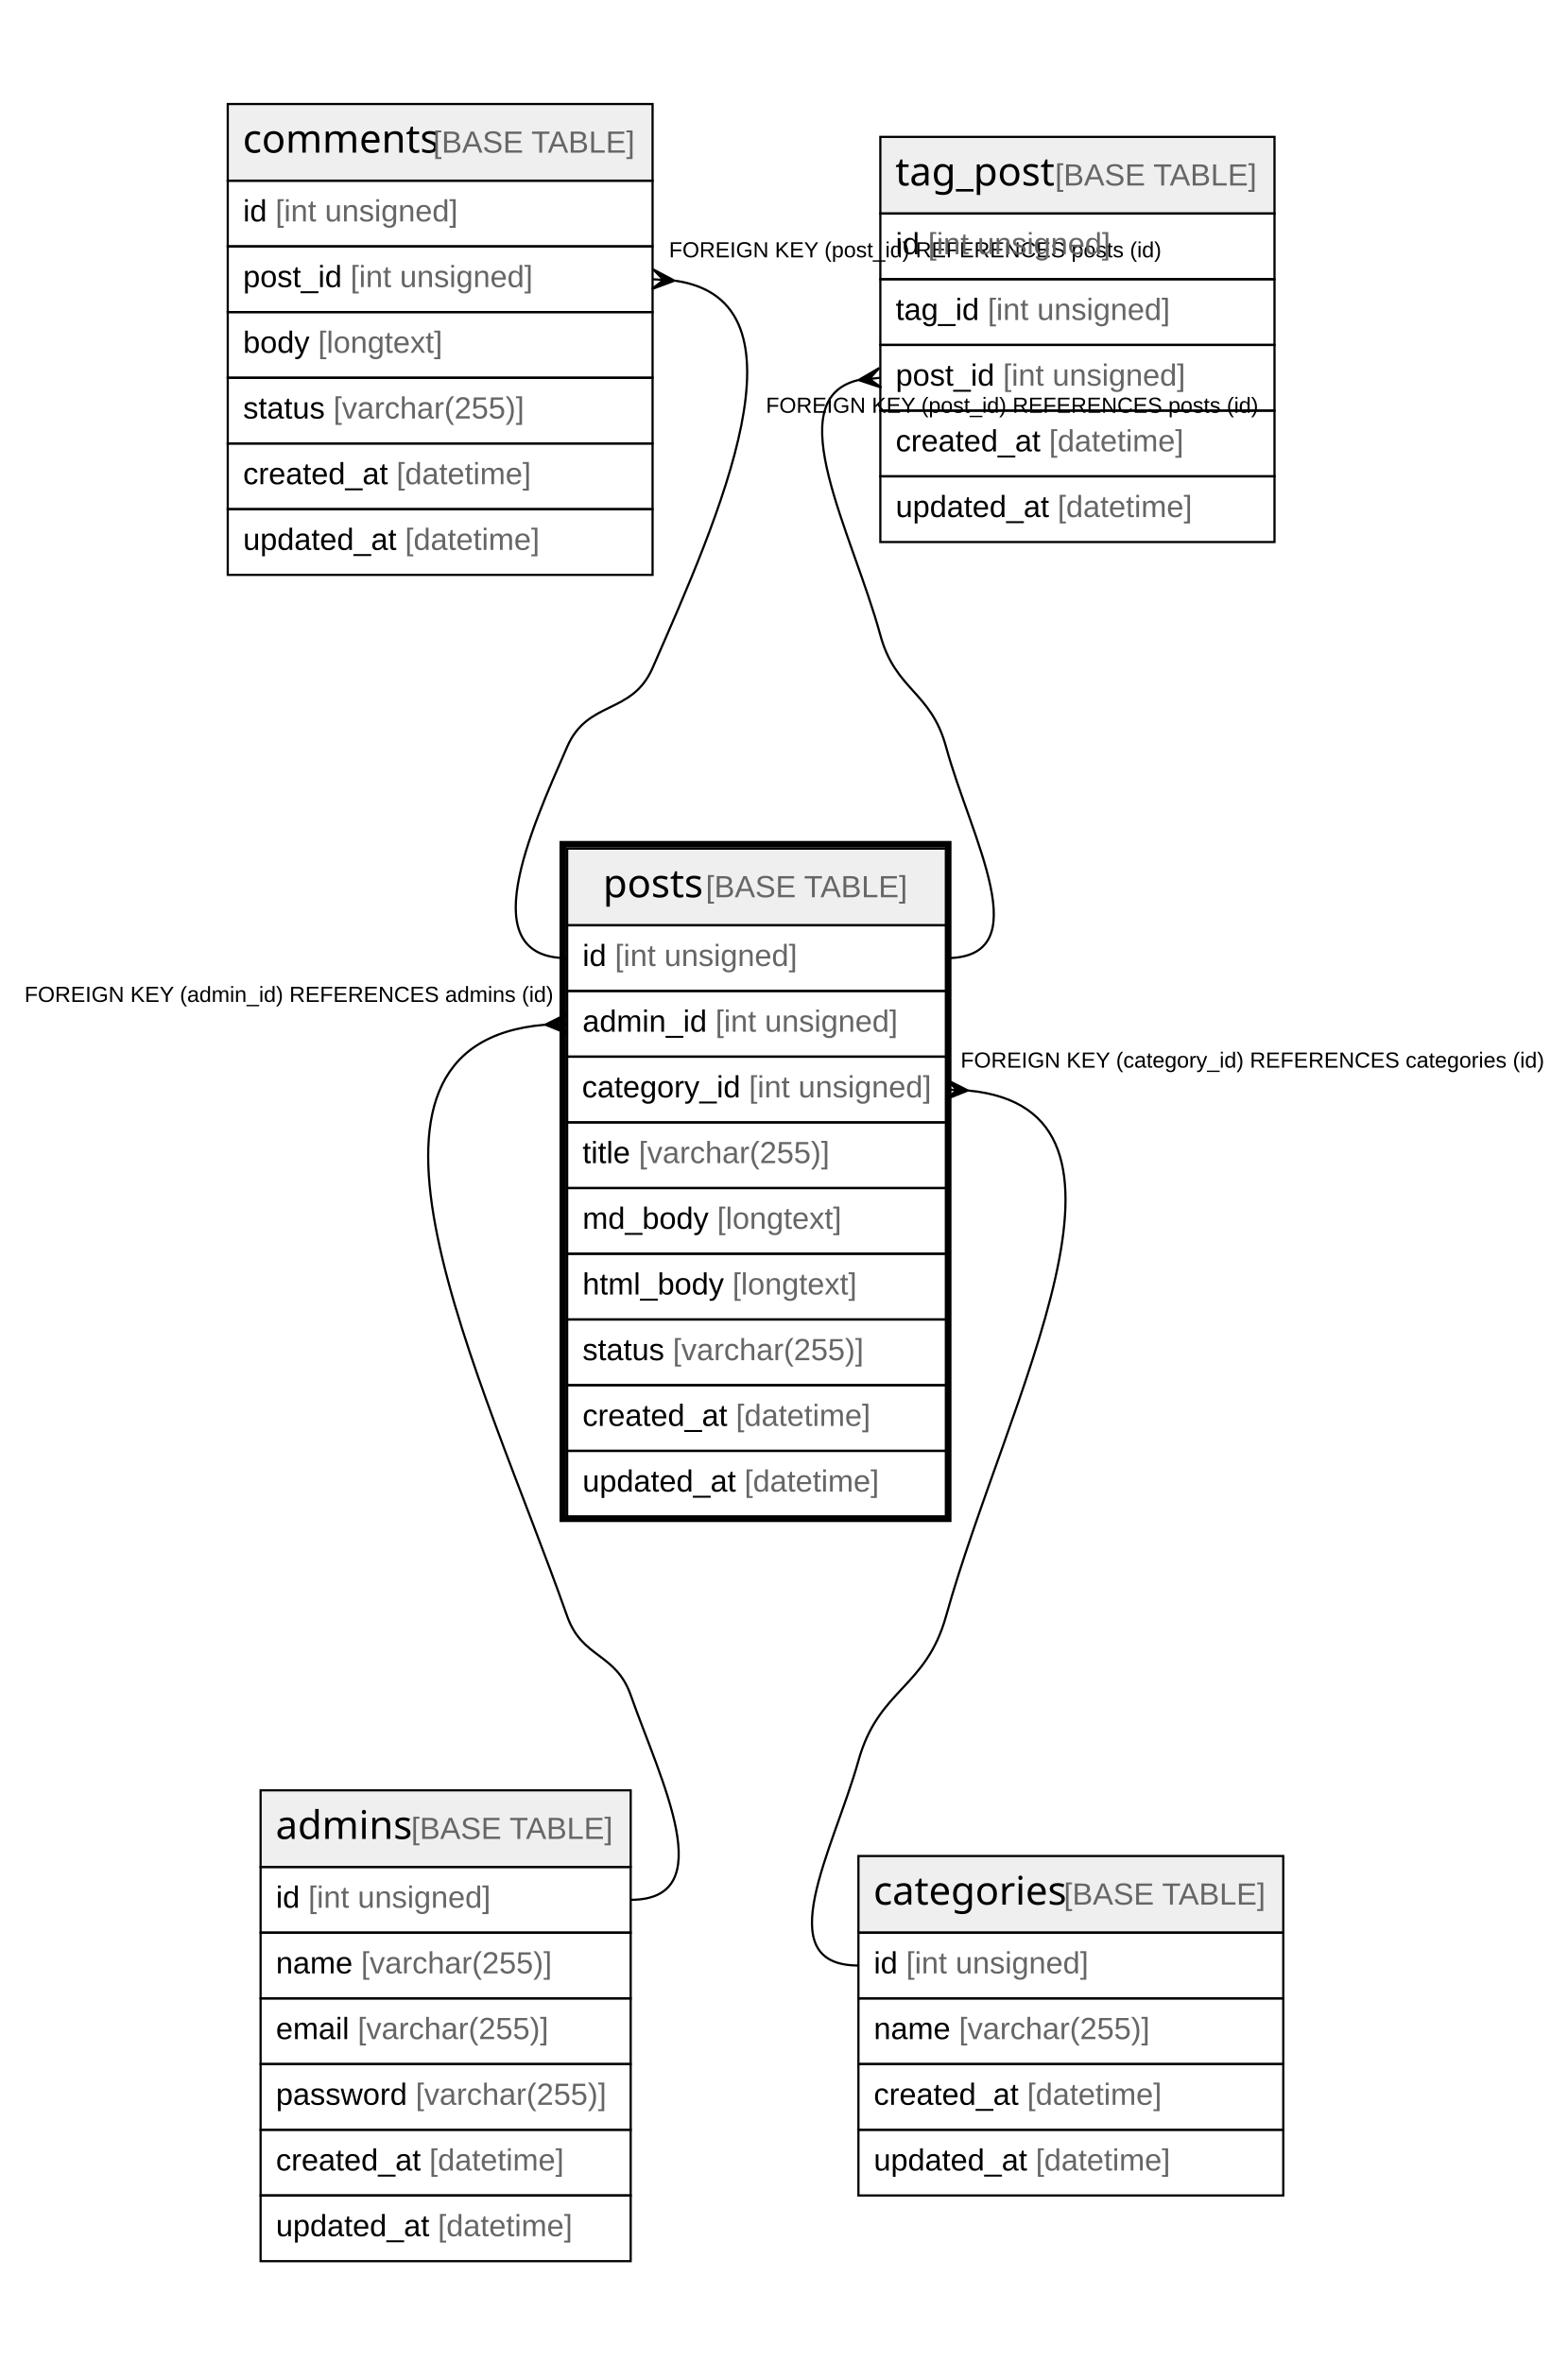
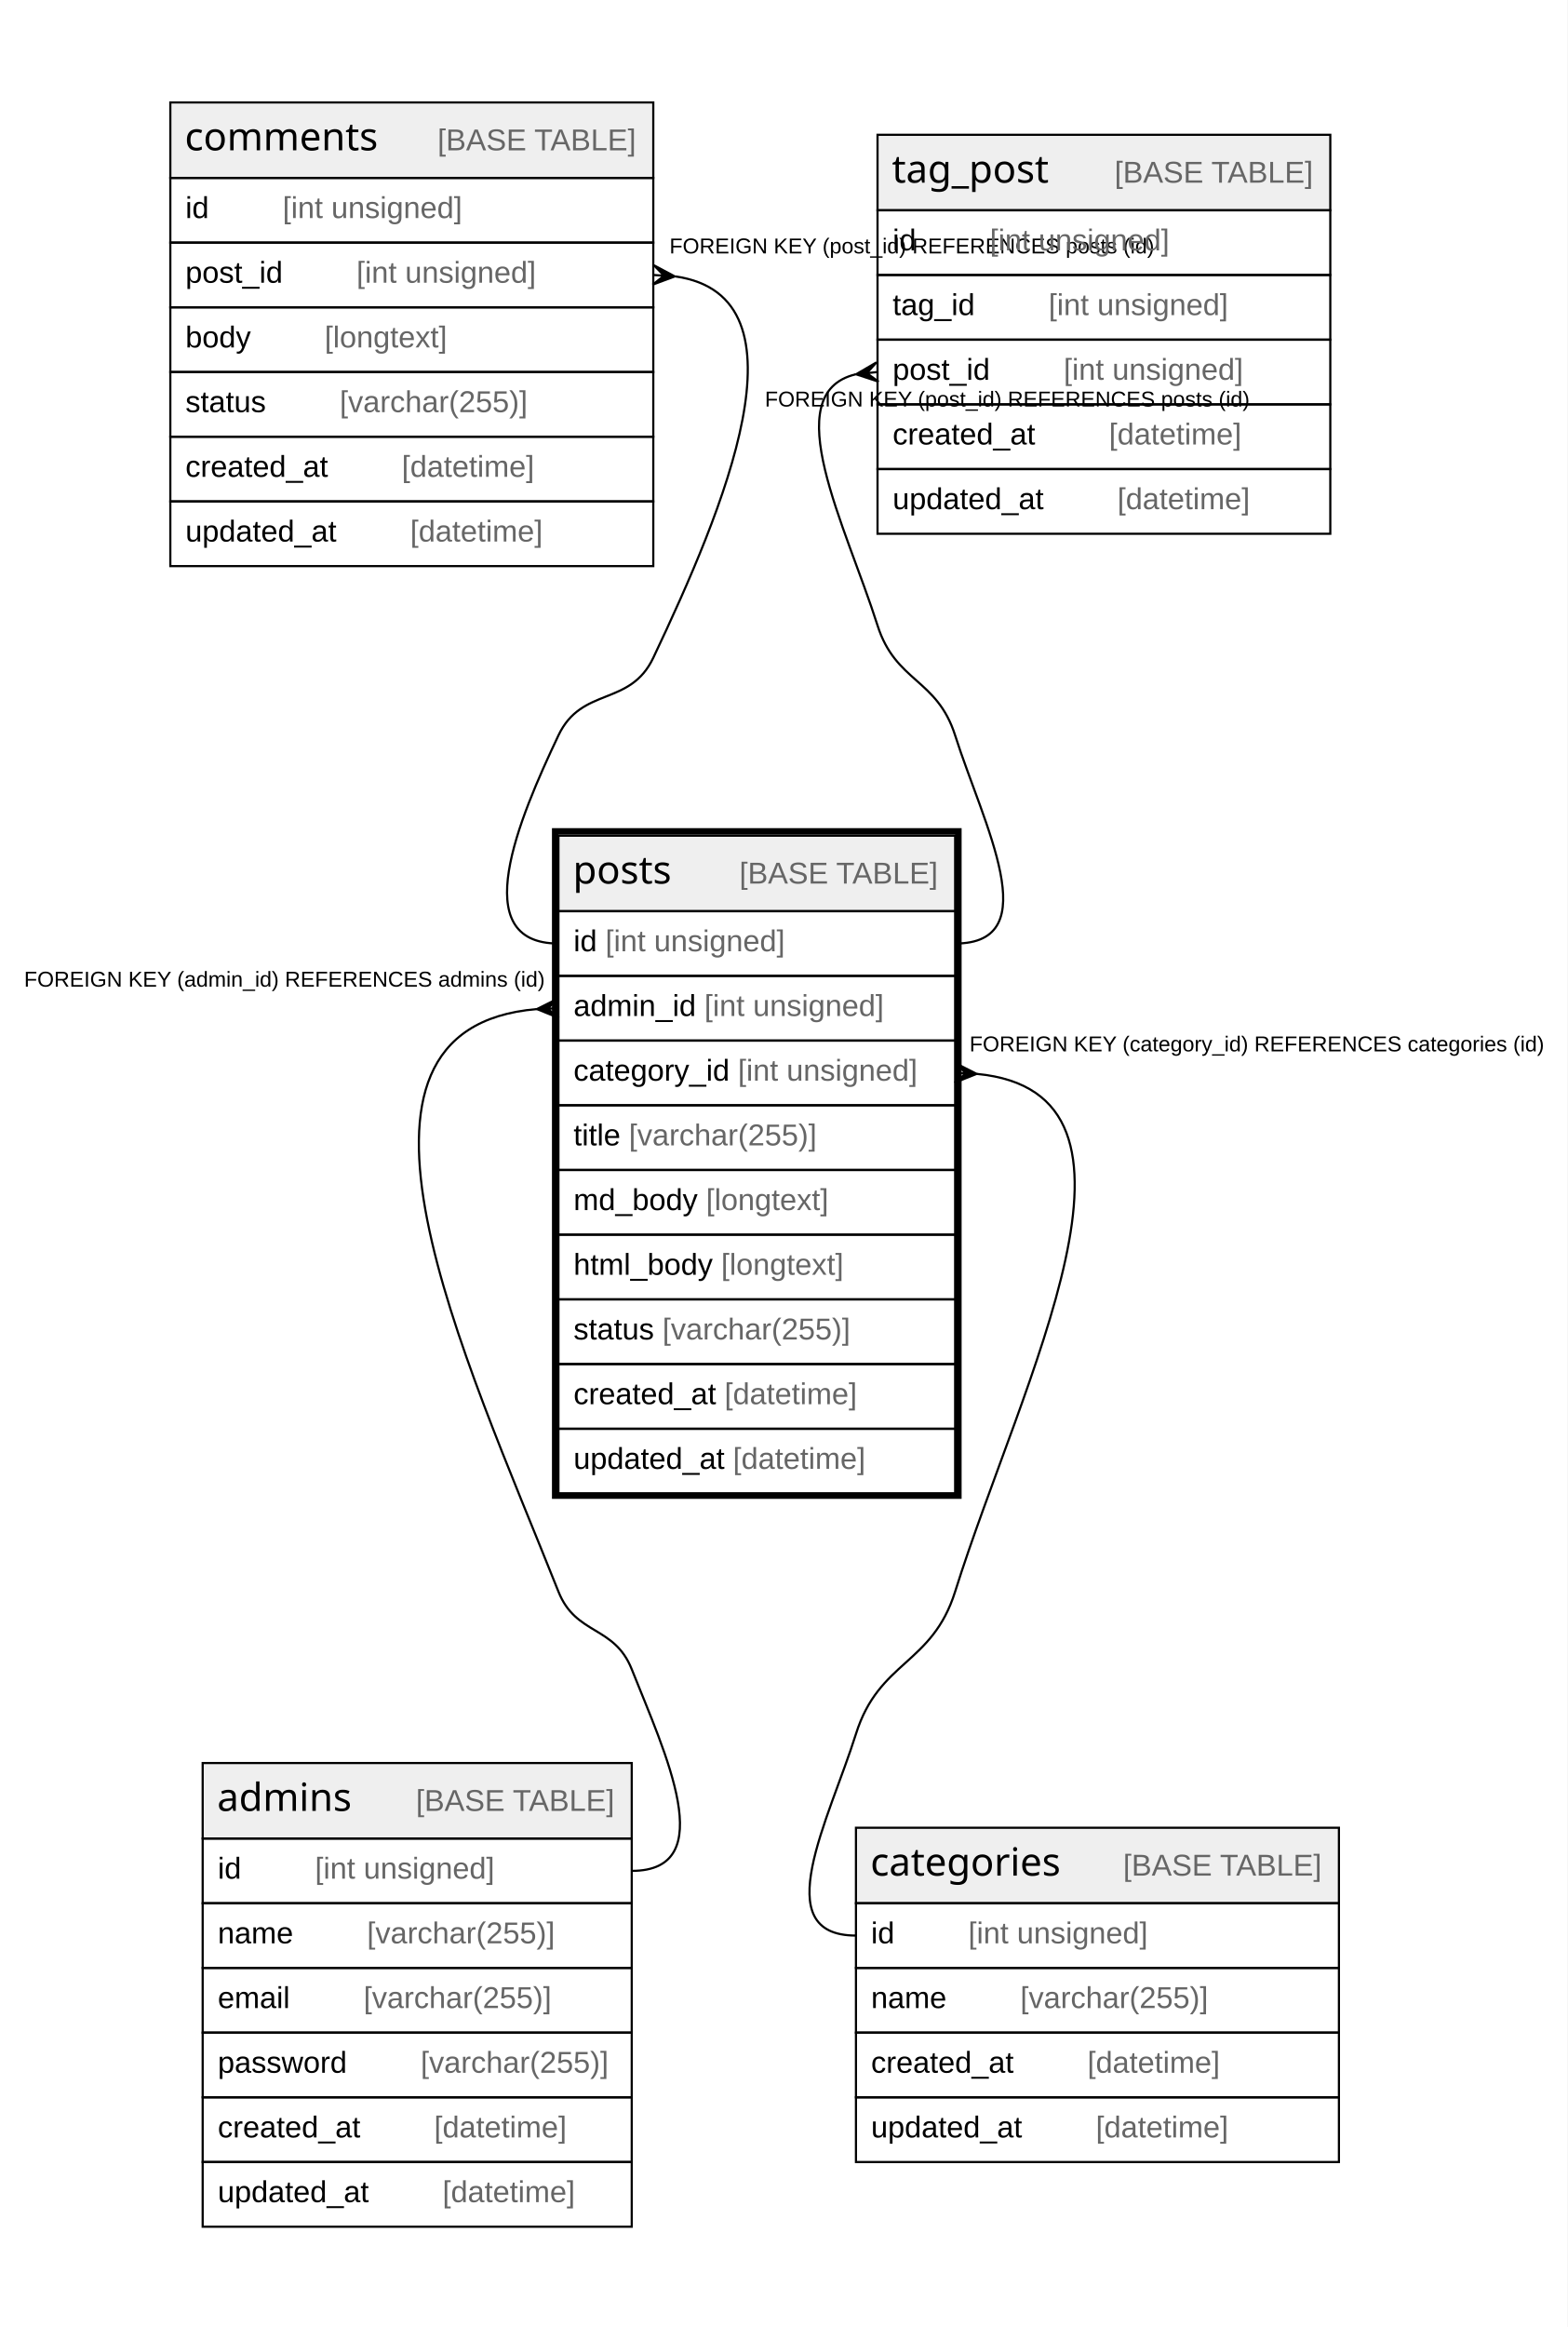
- <svg xmlns="http://www.w3.org/2000/svg" width="716pt" height="1079pt" viewBox="0.00 0.00 716.00 1079.00">
+ <svg xmlns="http://www.w3.org/2000/svg" width="727pt" height="1079pt" viewBox="0.00 0.00 727.00 1079.00">
  <g id="graph0" class="graph" transform="scale(1 1) rotate(0) translate(4 1075)">
-     <polygon fill="#ffffff" stroke="transparent" points="-4,4 -4,-1075 712,-1075 712,4 -4,4" />
+     <polygon fill="#ffffff" stroke="transparent" points="-4,4 -4,-1075 723,-1075 723,4 -4,4" />
    <g id="node1" class="node">
-       <polygon fill="#efefef" stroke="transparent" points="255,-652.5 255,-687.5 428,-687.5 428,-652.5 255,-652.5" />
-       <polygon fill="none" stroke="#000000" points="255,-652.5 255,-687.5 428,-687.5 428,-652.5 255,-652.5" />
-       <text text-anchor="start" x="271.366" y="-665.3" font-family="Arial Bold" font-size="18.00" fill="#000000">posts</text>
-       <text text-anchor="start" x="314.38" y="-665.3" font-family="Arial" font-size="14.00" fill="#000000"> </text>
-       <text text-anchor="start" x="318.271" y="-665.3" font-family="Arial" font-size="14.00" fill="#666666">[BASE TABLE]</text>
-       <polygon fill="none" stroke="#000000" points="255,-622.5 255,-652.5 428,-652.5 428,-622.5 255,-622.5" />
+       <polygon fill="#efefef" stroke="transparent" points="255,-652.5 255,-687.5 439,-687.5 439,-652.5 255,-652.5" />
+       <polygon fill="none" stroke="#000000" points="255,-652.5 255,-687.5 439,-687.5 439,-652.5 255,-652.5" />
+       <text text-anchor="start" x="261.709" y="-665.3" font-family="Arial Bold" font-size="18.00" fill="#000000">posts</text>
+       <text text-anchor="start" x="304.723" y="-665.3" font-family="Arial" font-size="14.00" fill="#000000">    </text>
+       <text text-anchor="start" x="338.928" y="-665.3" font-family="Arial" font-size="14.00" fill="#666666">[BASE TABLE]</text>
+       <polygon fill="none" stroke="#000000" points="255,-622.5 255,-652.5 439,-652.5 439,-622.5 255,-622.5" />
      <text text-anchor="start" x="262" y="-633.9" font-family="Arial" font-size="14.00" fill="#000000">id </text>
      <text text-anchor="start" x="276.78" y="-633.9" font-family="Arial" font-size="14.00" fill="#666666">[int unsigned]</text>
-       <polygon fill="none" stroke="#000000" points="255,-592.5 255,-622.5 428,-622.5 428,-592.5 255,-592.5" />
+       <polygon fill="none" stroke="#000000" points="255,-592.5 255,-622.5 439,-622.5 439,-592.5 255,-592.5" />
      <text text-anchor="start" x="262" y="-603.9" font-family="Arial" font-size="14.00" fill="#000000">admin_id </text>
      <text text-anchor="start" x="322.677" y="-603.9" font-family="Arial" font-size="14.00" fill="#666666">[int unsigned]</text>
-       <polygon fill="none" stroke="#000000" points="255,-562.5 255,-592.5 428,-592.5 428,-562.5 255,-562.5" />
-       <text text-anchor="start" x="261.751" y="-573.9" font-family="Arial" font-size="14.00" fill="#000000">category_id </text>
-       <text text-anchor="start" x="337.995" y="-573.9" font-family="Arial" font-size="14.00" fill="#666666">[int unsigned]</text>
-       <polygon fill="none" stroke="#000000" points="255,-532.5 255,-562.5 428,-562.5 428,-532.5 255,-532.5" />
+       <polygon fill="none" stroke="#000000" points="255,-562.5 255,-592.5 439,-592.5 439,-562.5 255,-562.5" />
+       <text text-anchor="start" x="262" y="-573.9" font-family="Arial" font-size="14.00" fill="#000000">category_id </text>
+       <text text-anchor="start" x="338.244" y="-573.9" font-family="Arial" font-size="14.00" fill="#666666">[int unsigned]</text>
+       <polygon fill="none" stroke="#000000" points="255,-532.5 255,-562.5 439,-562.5 439,-532.5 255,-532.5" />
      <text text-anchor="start" x="262" y="-543.9" font-family="Arial" font-size="14.00" fill="#000000">title </text>
      <text text-anchor="start" x="287.668" y="-543.9" font-family="Arial" font-size="14.00" fill="#666666">[varchar(255)]</text>
-       <polygon fill="none" stroke="#000000" points="255,-502.5 255,-532.5 428,-532.5 428,-502.5 255,-502.5" />
+       <polygon fill="none" stroke="#000000" points="255,-502.5 255,-532.5 439,-532.5 439,-502.5 255,-502.5" />
      <text text-anchor="start" x="262" y="-513.9" font-family="Arial" font-size="14.00" fill="#000000">md_body </text>
      <text text-anchor="start" x="323.464" y="-513.9" font-family="Arial" font-size="14.00" fill="#666666">[longtext]</text>
-       <polygon fill="none" stroke="#000000" points="255,-472.5 255,-502.5 428,-502.5 428,-472.5 255,-472.5" />
+       <polygon fill="none" stroke="#000000" points="255,-472.5 255,-502.5 439,-502.5 439,-472.5 255,-472.5" />
      <text text-anchor="start" x="262" y="-483.9" font-family="Arial" font-size="14.00" fill="#000000">html_body </text>
      <text text-anchor="start" x="330.461" y="-483.9" font-family="Arial" font-size="14.00" fill="#666666">[longtext]</text>
-       <polygon fill="none" stroke="#000000" points="255,-442.5 255,-472.5 428,-472.5 428,-442.5 255,-442.5" />
+       <polygon fill="none" stroke="#000000" points="255,-442.5 255,-472.5 439,-472.5 439,-442.5 255,-442.5" />
      <text text-anchor="start" x="262" y="-453.9" font-family="Arial" font-size="14.00" fill="#000000">status </text>
      <text text-anchor="start" x="303.237" y="-453.9" font-family="Arial" font-size="14.00" fill="#666666">[varchar(255)]</text>
-       <polygon fill="none" stroke="#000000" points="255,-412.5 255,-442.5 428,-442.5 428,-412.5 255,-412.5" />
+       <polygon fill="none" stroke="#000000" points="255,-412.5 255,-442.5 439,-442.5 439,-412.5 255,-412.5" />
      <text text-anchor="start" x="262" y="-423.9" font-family="Arial" font-size="14.00" fill="#000000">created_at </text>
      <text text-anchor="start" x="332.028" y="-423.9" font-family="Arial" font-size="14.00" fill="#666666">[datetime]</text>
-       <polygon fill="none" stroke="#000000" points="255,-382.5 255,-412.5 428,-412.5 428,-382.5 255,-382.5" />
+       <polygon fill="none" stroke="#000000" points="255,-382.5 255,-412.5 439,-412.5 439,-382.5 255,-382.5" />
      <text text-anchor="start" x="262" y="-393.9" font-family="Arial" font-size="14.00" fill="#000000">updated_at </text>
      <text text-anchor="start" x="335.933" y="-393.9" font-family="Arial" font-size="14.00" fill="#666666">[datetime]</text>
-       <polygon fill="none" stroke="#000000" stroke-width="3" points="253,-381.5 253,-689.5 429,-689.5 429,-381.5 253,-381.5" />
+       <polygon fill="none" stroke="#000000" stroke-width="3" points="253.5,-381.5 253.5,-689.5 440.5,-689.5 440.5,-381.5 253.5,-381.5" />
    </g>
    <g id="node4" class="node">
-       <polygon fill="#efefef" stroke="transparent" points="115,-222.5 115,-257.5 284,-257.5 284,-222.5 115,-222.5" />
-       <polygon fill="none" stroke="#000000" points="115,-222.5 115,-257.5 284,-257.5 284,-222.5 115,-222.5" />
-       <text text-anchor="start" x="121.871" y="-235.3" font-family="Arial Bold" font-size="18.00" fill="#000000">admins</text>
-       <text text-anchor="start" x="179.876" y="-235.3" font-family="Arial" font-size="14.00" fill="#000000"> </text>
-       <text text-anchor="start" x="183.766" y="-235.3" font-family="Arial" font-size="14.00" fill="#666666">[BASE TABLE]</text>
-       <polygon fill="none" stroke="#000000" points="115,-192.5 115,-222.5 284,-222.5 284,-192.5 115,-192.5" />
-       <text text-anchor="start" x="122" y="-203.9" font-family="Arial" font-size="14.00" fill="#000000">id </text>
-       <text text-anchor="start" x="136.78" y="-203.9" font-family="Arial" font-size="14.00" fill="#666666">[int unsigned]</text>
-       <polygon fill="none" stroke="#000000" points="115,-162.5 115,-192.5 284,-192.5 284,-162.5 115,-162.5" />
-       <text text-anchor="start" x="122" y="-173.9" font-family="Arial" font-size="14.00" fill="#000000">name </text>
-       <text text-anchor="start" x="160.899" y="-173.9" font-family="Arial" font-size="14.00" fill="#666666">[varchar(255)]</text>
-       <polygon fill="none" stroke="#000000" points="115,-132.5 115,-162.5 284,-162.5 284,-132.5 115,-132.5" />
-       <text text-anchor="start" x="122" y="-143.9" font-family="Arial" font-size="14.00" fill="#000000">email </text>
-       <text text-anchor="start" x="159.33" y="-143.9" font-family="Arial" font-size="14.00" fill="#666666">[varchar(255)]</text>
-       <polygon fill="none" stroke="#000000" points="115,-102.5 115,-132.5 284,-132.5 284,-102.5 115,-102.5" />
-       <text text-anchor="start" x="122" y="-113.9" font-family="Arial" font-size="14.00" fill="#000000">password </text>
-       <text text-anchor="start" x="185.788" y="-113.9" font-family="Arial" font-size="14.00" fill="#666666">[varchar(255)]</text>
-       <polygon fill="none" stroke="#000000" points="115,-72.5 115,-102.5 284,-102.5 284,-72.5 115,-72.5" />
-       <text text-anchor="start" x="122" y="-83.9" font-family="Arial" font-size="14.00" fill="#000000">created_at </text>
-       <text text-anchor="start" x="192.028" y="-83.9" font-family="Arial" font-size="14.00" fill="#666666">[datetime]</text>
-       <polygon fill="none" stroke="#000000" points="115,-42.5 115,-72.5 284,-72.5 284,-42.5 115,-42.5" />
-       <text text-anchor="start" x="122" y="-53.9" font-family="Arial" font-size="14.00" fill="#000000">updated_at </text>
-       <text text-anchor="start" x="195.933" y="-53.9" font-family="Arial" font-size="14.00" fill="#666666">[datetime]</text>
+       <polygon fill="#efefef" stroke="transparent" points="90,-222.5 90,-257.5 289,-257.5 289,-222.5 90,-222.5" />
+       <polygon fill="none" stroke="#000000" points="90,-222.5 90,-257.5 289,-257.5 289,-222.5 90,-222.5" />
+       <text text-anchor="start" x="96.713" y="-235.3" font-family="Arial Bold" font-size="18.00" fill="#000000">admins</text>
+       <text text-anchor="start" x="154.719" y="-235.3" font-family="Arial" font-size="14.00" fill="#000000">    </text>
+       <text text-anchor="start" x="188.923" y="-235.3" font-family="Arial" font-size="14.00" fill="#666666">[BASE TABLE]</text>
+       <polygon fill="none" stroke="#000000" points="90,-192.5 90,-222.5 289,-222.5 289,-192.5 90,-192.5" />
+       <text text-anchor="start" x="97" y="-203.9" font-family="Arial" font-size="14.00" fill="#000000">id    </text>
+       <text text-anchor="start" x="142.094" y="-203.9" font-family="Arial" font-size="14.00" fill="#666666">[int unsigned]</text>
+       <polygon fill="none" stroke="#000000" points="90,-162.5 90,-192.5 289,-192.5 289,-162.5 90,-162.5" />
+       <text text-anchor="start" x="97" y="-173.9" font-family="Arial" font-size="14.00" fill="#000000">name    </text>
+       <text text-anchor="start" x="166.213" y="-173.9" font-family="Arial" font-size="14.00" fill="#666666">[varchar(255)]</text>
+       <polygon fill="none" stroke="#000000" points="90,-132.5 90,-162.5 289,-162.5 289,-132.5 90,-132.5" />
+       <text text-anchor="start" x="97" y="-143.9" font-family="Arial" font-size="14.00" fill="#000000">email    </text>
+       <text text-anchor="start" x="164.644" y="-143.9" font-family="Arial" font-size="14.00" fill="#666666">[varchar(255)]</text>
+       <polygon fill="none" stroke="#000000" points="90,-102.5 90,-132.5 289,-132.5 289,-102.5 90,-102.5" />
+       <text text-anchor="start" x="97" y="-113.9" font-family="Arial" font-size="14.00" fill="#000000">password    </text>
+       <text text-anchor="start" x="191.102" y="-113.9" font-family="Arial" font-size="14.00" fill="#666666">[varchar(255)]</text>
+       <polygon fill="none" stroke="#000000" points="90,-72.5 90,-102.5 289,-102.5 289,-72.5 90,-72.5" />
+       <text text-anchor="start" x="97" y="-83.9" font-family="Arial" font-size="14.00" fill="#000000">created_at    </text>
+       <text text-anchor="start" x="197.342" y="-83.9" font-family="Arial" font-size="14.00" fill="#666666">[datetime]</text>
+       <polygon fill="none" stroke="#000000" points="90,-42.5 90,-72.5 289,-72.5 289,-42.5 90,-42.5" />
+       <text text-anchor="start" x="97" y="-53.9" font-family="Arial" font-size="14.00" fill="#000000">updated_at    </text>
+       <text text-anchor="start" x="201.247" y="-53.9" font-family="Arial" font-size="14.00" fill="#666666">[datetime]</text>
    </g>
    <g id="edge3" class="edge">
-       <path fill="none" stroke="#000000" d="M244.944,-607.101C139.445,-598.331 216.185,-447.056 255,-337 261.834,-317.624 277.166,-320.376 284,-301 297.821,-261.81 325.556,-207.5 284,-207.5" />
-       <polygon fill="#000000" stroke="#000000" points="245.008,-607.103 254.821,-611.996 250.004,-607.302 255,-607.5 255,-607.5 255,-607.5 250.004,-607.302 255.179,-603.004 245.008,-607.103 245.008,-607.103" />
+       <path fill="none" stroke="#000000" d="M244.933,-607.096C139.193,-598.237 211.885,-445.444 255,-337 263.131,-316.549 280.869,-321.451 289,-301 304.353,-262.385 330.556,-207.5 289,-207.5" />
+       <polygon fill="#000000" stroke="#000000" points="245.008,-607.099 254.82,-611.996 250.004,-607.3 255,-607.5 255,-607.5 255,-607.5 250.004,-607.3 255.18,-603.004 245.008,-607.099 245.008,-607.099" />
      <text text-anchor="start" x="7.167" y="-617.5" font-family="Arial" font-size="10.00" fill="#000000">FOREIGN KEY (admin_id) REFERENCES admins (id)</text>
    </g>
    <g id="node5" class="node">
-       <polygon fill="#efefef" stroke="transparent" points="388,-192.5 388,-227.5 582,-227.5 582,-192.5 388,-192.5" />
-       <polygon fill="none" stroke="#000000" points="388,-192.5 388,-227.5 582,-227.5 582,-192.5 388,-192.5" />
-       <text text-anchor="start" x="394.863" y="-205.3" font-family="Arial Bold" font-size="18.00" fill="#000000">categories</text>
-       <text text-anchor="start" x="477.883" y="-205.3" font-family="Arial" font-size="14.00" fill="#000000"> </text>
-       <text text-anchor="start" x="481.774" y="-205.3" font-family="Arial" font-size="14.00" fill="#666666">[BASE TABLE]</text>
-       <polygon fill="none" stroke="#000000" points="388,-162.5 388,-192.5 582,-192.5 582,-162.5 388,-162.5" />
-       <text text-anchor="start" x="395" y="-173.9" font-family="Arial" font-size="14.00" fill="#000000">id </text>
-       <text text-anchor="start" x="409.78" y="-173.9" font-family="Arial" font-size="14.00" fill="#666666">[int unsigned]</text>
-       <polygon fill="none" stroke="#000000" points="388,-132.5 388,-162.5 582,-162.5 582,-132.5 388,-132.5" />
-       <text text-anchor="start" x="395" y="-143.9" font-family="Arial" font-size="14.00" fill="#000000">name </text>
-       <text text-anchor="start" x="433.899" y="-143.9" font-family="Arial" font-size="14.00" fill="#666666">[varchar(255)]</text>
-       <polygon fill="none" stroke="#000000" points="388,-102.5 388,-132.5 582,-132.5 582,-102.5 388,-102.5" />
-       <text text-anchor="start" x="395" y="-113.9" font-family="Arial" font-size="14.00" fill="#000000">created_at </text>
-       <text text-anchor="start" x="465.028" y="-113.9" font-family="Arial" font-size="14.00" fill="#666666">[datetime]</text>
-       <polygon fill="none" stroke="#000000" points="388,-72.5 388,-102.5 582,-102.5 582,-72.5 388,-72.5" />
-       <text text-anchor="start" x="395" y="-83.9" font-family="Arial" font-size="14.00" fill="#000000">updated_at </text>
-       <text text-anchor="start" x="468.933" y="-83.9" font-family="Arial" font-size="14.00" fill="#666666">[datetime]</text>
+       <polygon fill="#efefef" stroke="transparent" points="393,-192.5 393,-227.5 617,-227.5 617,-192.5 393,-192.5" />
+       <polygon fill="none" stroke="#000000" points="393,-192.5 393,-227.5 617,-227.5 617,-192.5 393,-192.5" />
+       <text text-anchor="start" x="399.706" y="-205.3" font-family="Arial Bold" font-size="18.00" fill="#000000">categories</text>
+       <text text-anchor="start" x="482.726" y="-205.3" font-family="Arial" font-size="14.00" fill="#000000">    </text>
+       <text text-anchor="start" x="516.931" y="-205.3" font-family="Arial" font-size="14.00" fill="#666666">[BASE TABLE]</text>
+       <polygon fill="none" stroke="#000000" points="393,-162.5 393,-192.5 617,-192.5 617,-162.5 393,-162.5" />
+       <text text-anchor="start" x="400" y="-173.9" font-family="Arial" font-size="14.00" fill="#000000">id    </text>
+       <text text-anchor="start" x="445.094" y="-173.9" font-family="Arial" font-size="14.00" fill="#666666">[int unsigned]</text>
+       <polygon fill="none" stroke="#000000" points="393,-132.5 393,-162.5 617,-162.5 617,-132.5 393,-132.5" />
+       <text text-anchor="start" x="400" y="-143.9" font-family="Arial" font-size="14.00" fill="#000000">name    </text>
+       <text text-anchor="start" x="469.213" y="-143.9" font-family="Arial" font-size="14.00" fill="#666666">[varchar(255)]</text>
+       <polygon fill="none" stroke="#000000" points="393,-102.5 393,-132.5 617,-132.5 617,-102.5 393,-102.5" />
+       <text text-anchor="start" x="400" y="-113.9" font-family="Arial" font-size="14.00" fill="#000000">created_at    </text>
+       <text text-anchor="start" x="500.342" y="-113.9" font-family="Arial" font-size="14.00" fill="#666666">[datetime]</text>
+       <polygon fill="none" stroke="#000000" points="393,-72.5 393,-102.5 617,-102.5 617,-72.5 393,-72.5" />
+       <text text-anchor="start" x="400" y="-83.9" font-family="Arial" font-size="14.00" fill="#000000">updated_at    </text>
+       <text text-anchor="start" x="504.247" y="-83.9" font-family="Arial" font-size="14.00" fill="#666666">[datetime]</text>
    </g>
    <g id="edge4" class="edge">
-       <path fill="none" stroke="#000000" d="M438.044,-577.051C529.755,-568.404 455.806,-436.529 428,-337 418.771,-303.965 397.229,-304.035 388,-271 376.818,-230.977 346.444,-177.5 388,-177.5" />
-       <polygon fill="#000000" stroke="#000000" points="437.99,-577.054 427.799,-573.005 432.995,-577.277 428,-577.5 428,-577.5 428,-577.5 432.995,-577.277 428.201,-581.995 437.99,-577.054 437.99,-577.054" />
-       <text text-anchor="start" x="434.659" y="-587.5" font-family="Arial" font-size="10.00" fill="#000000">FOREIGN KEY (category_id) REFERENCES categories (id)</text>
+       <path fill="none" stroke="#000000" d="M449.054,-577.048C540.965,-568.341 469.968,-435.591 439,-337 428.285,-302.888 403.715,-305.112 393,-271 380.547,-231.354 351.444,-177.5 393,-177.5" />
+       <polygon fill="#000000" stroke="#000000" points="448.99,-577.051 438.798,-573.005 443.995,-577.275 439,-577.5 439,-577.5 439,-577.5 443.995,-577.275 439.202,-581.995 448.99,-577.051 448.99,-577.051" />
+       <text text-anchor="start" x="445.659" y="-587.5" font-family="Arial" font-size="10.00" fill="#000000">FOREIGN KEY (category_id) REFERENCES categories (id)</text>
    </g>
    <g id="node2" class="node">
-       <polygon fill="#efefef" stroke="transparent" points="100,-992.5 100,-1027.5 294,-1027.5 294,-992.5 100,-992.5" />
-       <polygon fill="none" stroke="#000000" points="100,-992.5 100,-1027.5 294,-1027.5 294,-992.5 100,-992.5" />
-       <text text-anchor="start" x="106.871" y="-1005.3" font-family="Arial Bold" font-size="18.00" fill="#000000">comments</text>
-       <text text-anchor="start" x="189.876" y="-1005.3" font-family="Arial" font-size="14.00" fill="#000000"> </text>
-       <text text-anchor="start" x="193.766" y="-1005.3" font-family="Arial" font-size="14.00" fill="#666666">[BASE TABLE]</text>
-       <polygon fill="none" stroke="#000000" points="100,-962.5 100,-992.5 294,-992.5 294,-962.5 100,-962.5" />
-       <text text-anchor="start" x="107" y="-973.9" font-family="Arial" font-size="14.00" fill="#000000">id </text>
-       <text text-anchor="start" x="121.78" y="-973.9" font-family="Arial" font-size="14.00" fill="#666666">[int unsigned]</text>
-       <polygon fill="none" stroke="#000000" points="100,-932.5 100,-962.5 294,-962.5 294,-932.5 100,-932.5" />
-       <text text-anchor="start" x="107" y="-943.9" font-family="Arial" font-size="14.00" fill="#000000">post_id </text>
-       <text text-anchor="start" x="156.018" y="-943.9" font-family="Arial" font-size="14.00" fill="#666666">[int unsigned]</text>
-       <polygon fill="none" stroke="#000000" points="100,-902.5 100,-932.5 294,-932.5 294,-902.5 100,-902.5" />
-       <text text-anchor="start" x="107" y="-913.9" font-family="Arial" font-size="14.00" fill="#000000">body </text>
-       <text text-anchor="start" x="141.238" y="-913.9" font-family="Arial" font-size="14.00" fill="#666666">[longtext]</text>
-       <polygon fill="none" stroke="#000000" points="100,-872.5 100,-902.5 294,-902.5 294,-872.5 100,-872.5" />
-       <text text-anchor="start" x="107" y="-883.9" font-family="Arial" font-size="14.00" fill="#000000">status </text>
-       <text text-anchor="start" x="148.237" y="-883.9" font-family="Arial" font-size="14.00" fill="#666666">[varchar(255)]</text>
-       <polygon fill="none" stroke="#000000" points="100,-842.5 100,-872.5 294,-872.5 294,-842.5 100,-842.5" />
-       <text text-anchor="start" x="107" y="-853.9" font-family="Arial" font-size="14.00" fill="#000000">created_at </text>
-       <text text-anchor="start" x="177.028" y="-853.9" font-family="Arial" font-size="14.00" fill="#666666">[datetime]</text>
-       <polygon fill="none" stroke="#000000" points="100,-812.5 100,-842.5 294,-842.5 294,-812.5 100,-812.5" />
-       <text text-anchor="start" x="107" y="-823.9" font-family="Arial" font-size="14.00" fill="#000000">updated_at </text>
-       <text text-anchor="start" x="180.933" y="-823.9" font-family="Arial" font-size="14.00" fill="#666666">[datetime]</text>
+       <polygon fill="#efefef" stroke="transparent" points="75,-992.5 75,-1027.5 299,-1027.5 299,-992.5 75,-992.5" />
+       <polygon fill="none" stroke="#000000" points="75,-992.5 75,-1027.5 299,-1027.5 299,-992.5 75,-992.5" />
+       <text text-anchor="start" x="81.713" y="-1005.3" font-family="Arial Bold" font-size="18.00" fill="#000000">comments</text>
+       <text text-anchor="start" x="164.719" y="-1005.3" font-family="Arial" font-size="14.00" fill="#000000">    </text>
+       <text text-anchor="start" x="198.923" y="-1005.3" font-family="Arial" font-size="14.00" fill="#666666">[BASE TABLE]</text>
+       <polygon fill="none" stroke="#000000" points="75,-962.5 75,-992.5 299,-992.5 299,-962.5 75,-962.5" />
+       <text text-anchor="start" x="82" y="-973.9" font-family="Arial" font-size="14.00" fill="#000000">id    </text>
+       <text text-anchor="start" x="127.094" y="-973.9" font-family="Arial" font-size="14.00" fill="#666666">[int unsigned]</text>
+       <polygon fill="none" stroke="#000000" points="75,-932.5 75,-962.5 299,-962.5 299,-932.5 75,-932.5" />
+       <text text-anchor="start" x="82" y="-943.9" font-family="Arial" font-size="14.00" fill="#000000">post_id    </text>
+       <text text-anchor="start" x="161.332" y="-943.9" font-family="Arial" font-size="14.00" fill="#666666">[int unsigned]</text>
+       <polygon fill="none" stroke="#000000" points="75,-902.5 75,-932.5 299,-932.5 299,-902.5 75,-902.5" />
+       <text text-anchor="start" x="82" y="-913.9" font-family="Arial" font-size="14.00" fill="#000000">body    </text>
+       <text text-anchor="start" x="146.553" y="-913.9" font-family="Arial" font-size="14.00" fill="#666666">[longtext]</text>
+       <polygon fill="none" stroke="#000000" points="75,-872.5 75,-902.5 299,-902.5 299,-872.5 75,-872.5" />
+       <text text-anchor="start" x="82" y="-883.9" font-family="Arial" font-size="14.00" fill="#000000">status    </text>
+       <text text-anchor="start" x="153.551" y="-883.9" font-family="Arial" font-size="14.00" fill="#666666">[varchar(255)]</text>
+       <polygon fill="none" stroke="#000000" points="75,-842.5 75,-872.5 299,-872.5 299,-842.5 75,-842.5" />
+       <text text-anchor="start" x="82" y="-853.9" font-family="Arial" font-size="14.00" fill="#000000">created_at    </text>
+       <text text-anchor="start" x="182.342" y="-853.9" font-family="Arial" font-size="14.00" fill="#666666">[datetime]</text>
+       <polygon fill="none" stroke="#000000" points="75,-812.5 75,-842.5 299,-842.5 299,-812.5 75,-812.5" />
+       <text text-anchor="start" x="82" y="-823.9" font-family="Arial" font-size="14.00" fill="#000000">updated_at    </text>
+       <text text-anchor="start" x="186.247" y="-823.9" font-family="Arial" font-size="14.00" fill="#666666">[datetime]</text>
    </g>
    <g id="edge1" class="edge">
-       <path fill="none" stroke="#000000" d="M304.277,-946.821C368.494,-937.707 324.157,-838.878 294,-770 284.539,-748.391 264.461,-755.609 255,-734 237.798,-694.712 212.111,-637.5 255,-637.5" />
-       <polygon fill="#000000" stroke="#000000" points="303.978,-946.84 293.703,-943.01 298.989,-947.17 294,-947.5 294,-947.5 294,-947.5 298.989,-947.17 294.297,-951.99 303.978,-946.84 303.978,-946.84" />
-       <text text-anchor="start" x="301.495" y="-957.5" font-family="Arial" font-size="10.00" fill="#000000">FOREIGN KEY (post_id) REFERENCES posts (id)</text>
+       <path fill="none" stroke="#000000" d="M309.29,-946.814C373.685,-937.62 331.199,-837.948 299,-770 288.18,-747.167 265.82,-756.833 255,-734 236.634,-695.243 212.111,-637.5 255,-637.5" />
+       <polygon fill="#000000" stroke="#000000" points="308.978,-946.835 298.701,-943.01 303.989,-947.168 299,-947.5 299,-947.5 299,-947.5 303.989,-947.168 299.299,-951.99 308.978,-946.835 308.978,-946.835" />
+       <text text-anchor="start" x="306.495" y="-957.5" font-family="Arial" font-size="10.00" fill="#000000">FOREIGN KEY (post_id) REFERENCES posts (id)</text>
    </g>
    <g id="node3" class="node">
-       <polygon fill="#efefef" stroke="transparent" points="398,-977.5 398,-1012.5 578,-1012.5 578,-977.5 398,-977.5" />
-       <polygon fill="none" stroke="#000000" points="398,-977.5 398,-1012.5 578,-1012.5 578,-977.5 398,-977.5" />
-       <text text-anchor="start" x="404.855" y="-990.3" font-family="Arial Bold" font-size="18.00" fill="#000000">tag_post</text>
-       <text text-anchor="start" x="473.891" y="-990.3" font-family="Arial" font-size="14.00" fill="#000000"> </text>
-       <text text-anchor="start" x="477.781" y="-990.3" font-family="Arial" font-size="14.00" fill="#666666">[BASE TABLE]</text>
-       <polygon fill="none" stroke="#000000" points="398,-947.5 398,-977.5 578,-977.5 578,-947.5 398,-947.5" />
-       <text text-anchor="start" x="405" y="-958.9" font-family="Arial" font-size="14.00" fill="#000000">id </text>
-       <text text-anchor="start" x="419.78" y="-958.9" font-family="Arial" font-size="14.00" fill="#666666">[int unsigned]</text>
-       <polygon fill="none" stroke="#000000" points="398,-917.5 398,-947.5 578,-947.5 578,-917.5 398,-917.5" />
-       <text text-anchor="start" x="405" y="-928.9" font-family="Arial" font-size="14.00" fill="#000000">tag_id </text>
-       <text text-anchor="start" x="447.018" y="-928.9" font-family="Arial" font-size="14.00" fill="#666666">[int unsigned]</text>
-       <polygon fill="none" stroke="#000000" points="398,-887.5 398,-917.5 578,-917.5 578,-887.5 398,-887.5" />
-       <text text-anchor="start" x="405" y="-898.9" font-family="Arial" font-size="14.00" fill="#000000">post_id </text>
-       <text text-anchor="start" x="454.018" y="-898.9" font-family="Arial" font-size="14.00" fill="#666666">[int unsigned]</text>
-       <polygon fill="none" stroke="#000000" points="398,-857.5 398,-887.5 578,-887.5 578,-857.5 398,-857.5" />
-       <text text-anchor="start" x="405" y="-868.9" font-family="Arial" font-size="14.00" fill="#000000">created_at </text>
-       <text text-anchor="start" x="475.028" y="-868.9" font-family="Arial" font-size="14.00" fill="#666666">[datetime]</text>
-       <polygon fill="none" stroke="#000000" points="398,-827.5 398,-857.5 578,-857.5 578,-827.5 398,-827.5" />
-       <text text-anchor="start" x="405" y="-838.9" font-family="Arial" font-size="14.00" fill="#000000">updated_at </text>
-       <text text-anchor="start" x="478.933" y="-838.9" font-family="Arial" font-size="14.00" fill="#666666">[datetime]</text>
+       <polygon fill="#efefef" stroke="transparent" points="403,-977.5 403,-1012.5 613,-1012.5 613,-977.5 403,-977.5" />
+       <polygon fill="none" stroke="#000000" points="403,-977.5 403,-1012.5 613,-1012.5 613,-977.5 403,-977.5" />
+       <text text-anchor="start" x="409.698" y="-990.3" font-family="Arial Bold" font-size="18.00" fill="#000000">tag_post</text>
+       <text text-anchor="start" x="478.734" y="-990.3" font-family="Arial" font-size="14.00" fill="#000000">    </text>
+       <text text-anchor="start" x="512.938" y="-990.3" font-family="Arial" font-size="14.00" fill="#666666">[BASE TABLE]</text>
+       <polygon fill="none" stroke="#000000" points="403,-947.5 403,-977.5 613,-977.5 613,-947.5 403,-947.5" />
+       <text text-anchor="start" x="410" y="-958.9" font-family="Arial" font-size="14.00" fill="#000000">id    </text>
+       <text text-anchor="start" x="455.094" y="-958.9" font-family="Arial" font-size="14.00" fill="#666666">[int unsigned]</text>
+       <polygon fill="none" stroke="#000000" points="403,-917.5 403,-947.5 613,-947.5 613,-917.5 403,-917.5" />
+       <text text-anchor="start" x="410" y="-928.9" font-family="Arial" font-size="14.00" fill="#000000">tag_id    </text>
+       <text text-anchor="start" x="482.332" y="-928.9" font-family="Arial" font-size="14.00" fill="#666666">[int unsigned]</text>
+       <polygon fill="none" stroke="#000000" points="403,-887.5 403,-917.5 613,-917.5 613,-887.5 403,-887.5" />
+       <text text-anchor="start" x="410" y="-898.9" font-family="Arial" font-size="14.00" fill="#000000">post_id    </text>
+       <text text-anchor="start" x="489.332" y="-898.9" font-family="Arial" font-size="14.00" fill="#666666">[int unsigned]</text>
+       <polygon fill="none" stroke="#000000" points="403,-857.5 403,-887.5 613,-887.5 613,-857.5 403,-857.5" />
+       <text text-anchor="start" x="410" y="-868.9" font-family="Arial" font-size="14.00" fill="#000000">created_at    </text>
+       <text text-anchor="start" x="510.342" y="-868.9" font-family="Arial" font-size="14.00" fill="#666666">[datetime]</text>
+       <polygon fill="none" stroke="#000000" points="403,-827.5 403,-857.5 613,-857.5 613,-827.5 403,-827.5" />
+       <text text-anchor="start" x="410" y="-838.9" font-family="Arial" font-size="14.00" fill="#000000">updated_at    </text>
+       <text text-anchor="start" x="514.247" y="-838.9" font-family="Arial" font-size="14.00" fill="#666666">[datetime]</text>
    </g>
    <g id="edge2" class="edge">
-       <path fill="none" stroke="#000000" d="M387.824,-901.425C351.356,-892.63 385.297,-831.648 398,-785 404.909,-759.626 421.091,-759.374 428,-734 439.269,-692.618 470.889,-637.5 428,-637.5" />
-       <polygon fill="#000000" stroke="#000000" points="388.055,-901.449 397.527,-906.975 393.028,-901.975 398,-902.5 398,-902.5 398,-902.5 393.028,-901.975 398.473,-898.025 388.055,-901.449 388.055,-901.449" />
-       <text text-anchor="start" x="345.745" y="-886.5" font-family="Arial" font-size="10.00" fill="#000000">FOREIGN KEY (post_id) REFERENCES posts (id)</text>
+       <path fill="none" stroke="#000000" d="M392.793,-901.416C356.071,-892.546 388.374,-831.081 403,-785 411.393,-758.555 430.607,-760.445 439,-734 451.975,-693.121 481.889,-637.5 439,-637.5" />
+       <polygon fill="#000000" stroke="#000000" points="393.056,-901.444 402.525,-906.975 398.028,-901.972 403,-902.5 403,-902.5 403,-902.5 398.028,-901.972 403.475,-898.025 393.056,-901.444 393.056,-901.444" />
+       <text text-anchor="start" x="350.745" y="-886.5" font-family="Arial" font-size="10.00" fill="#000000">FOREIGN KEY (post_id) REFERENCES posts (id)</text>
    </g>
  </g>
</svg>
